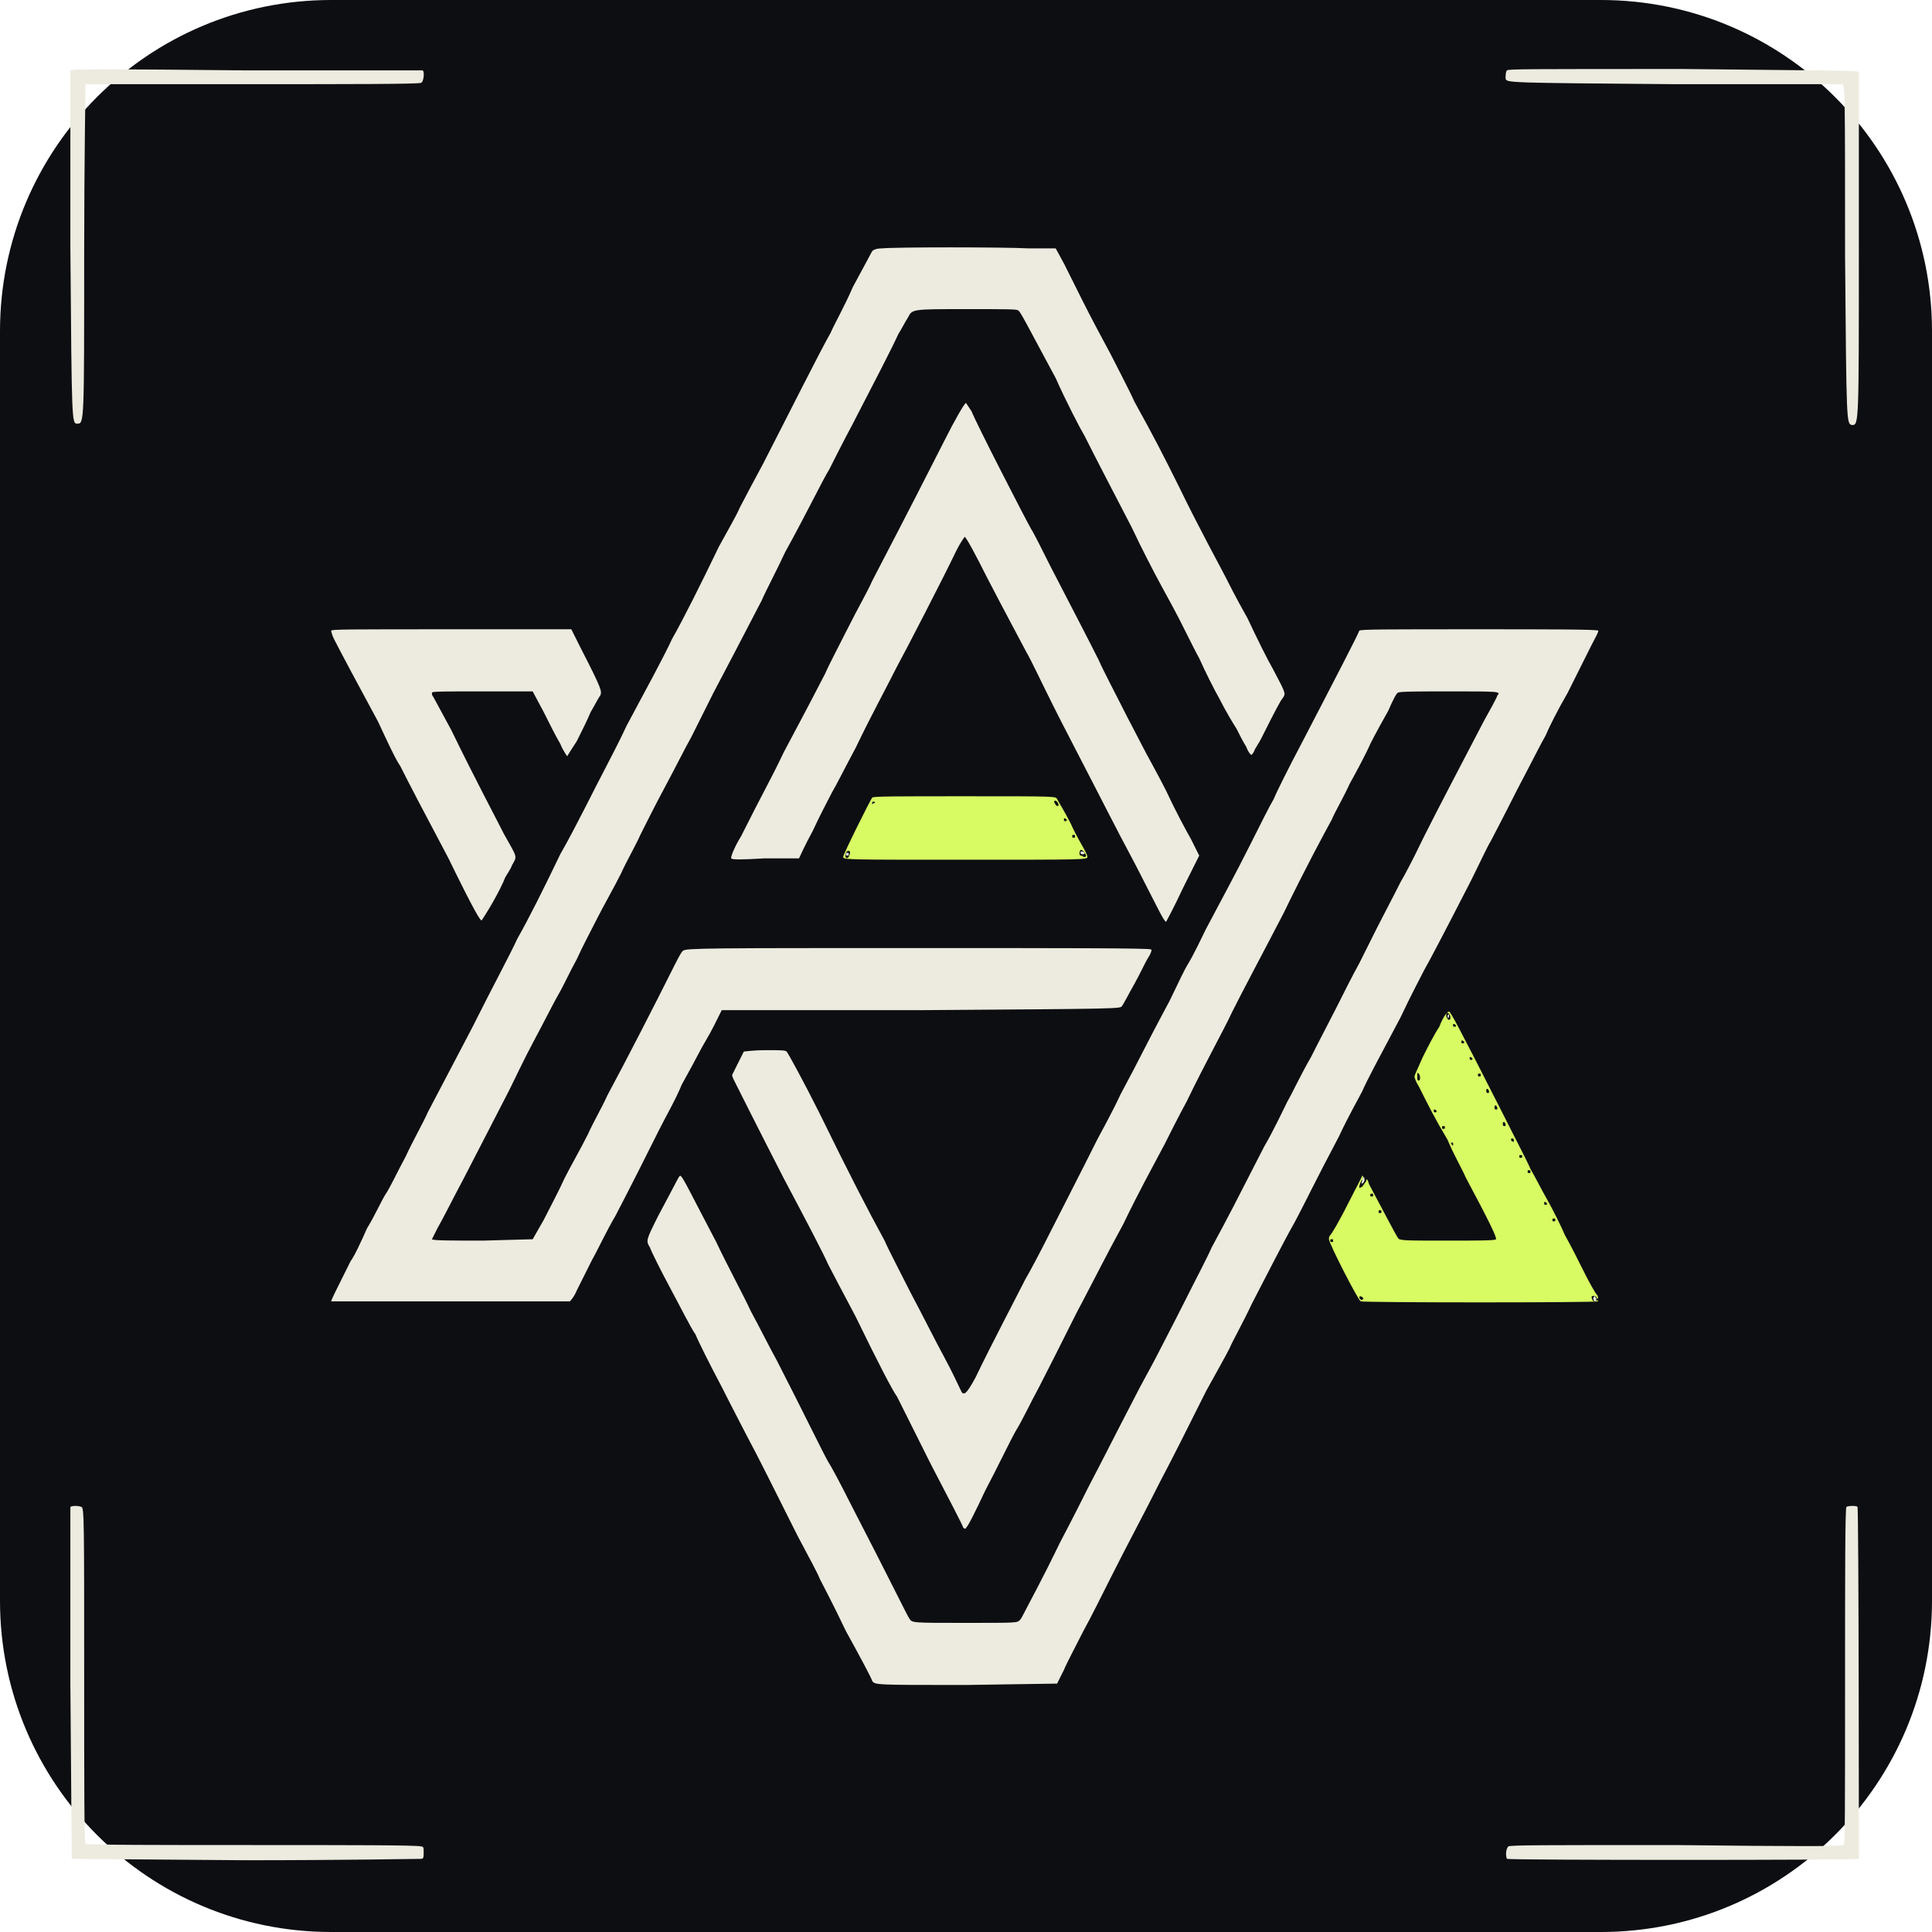
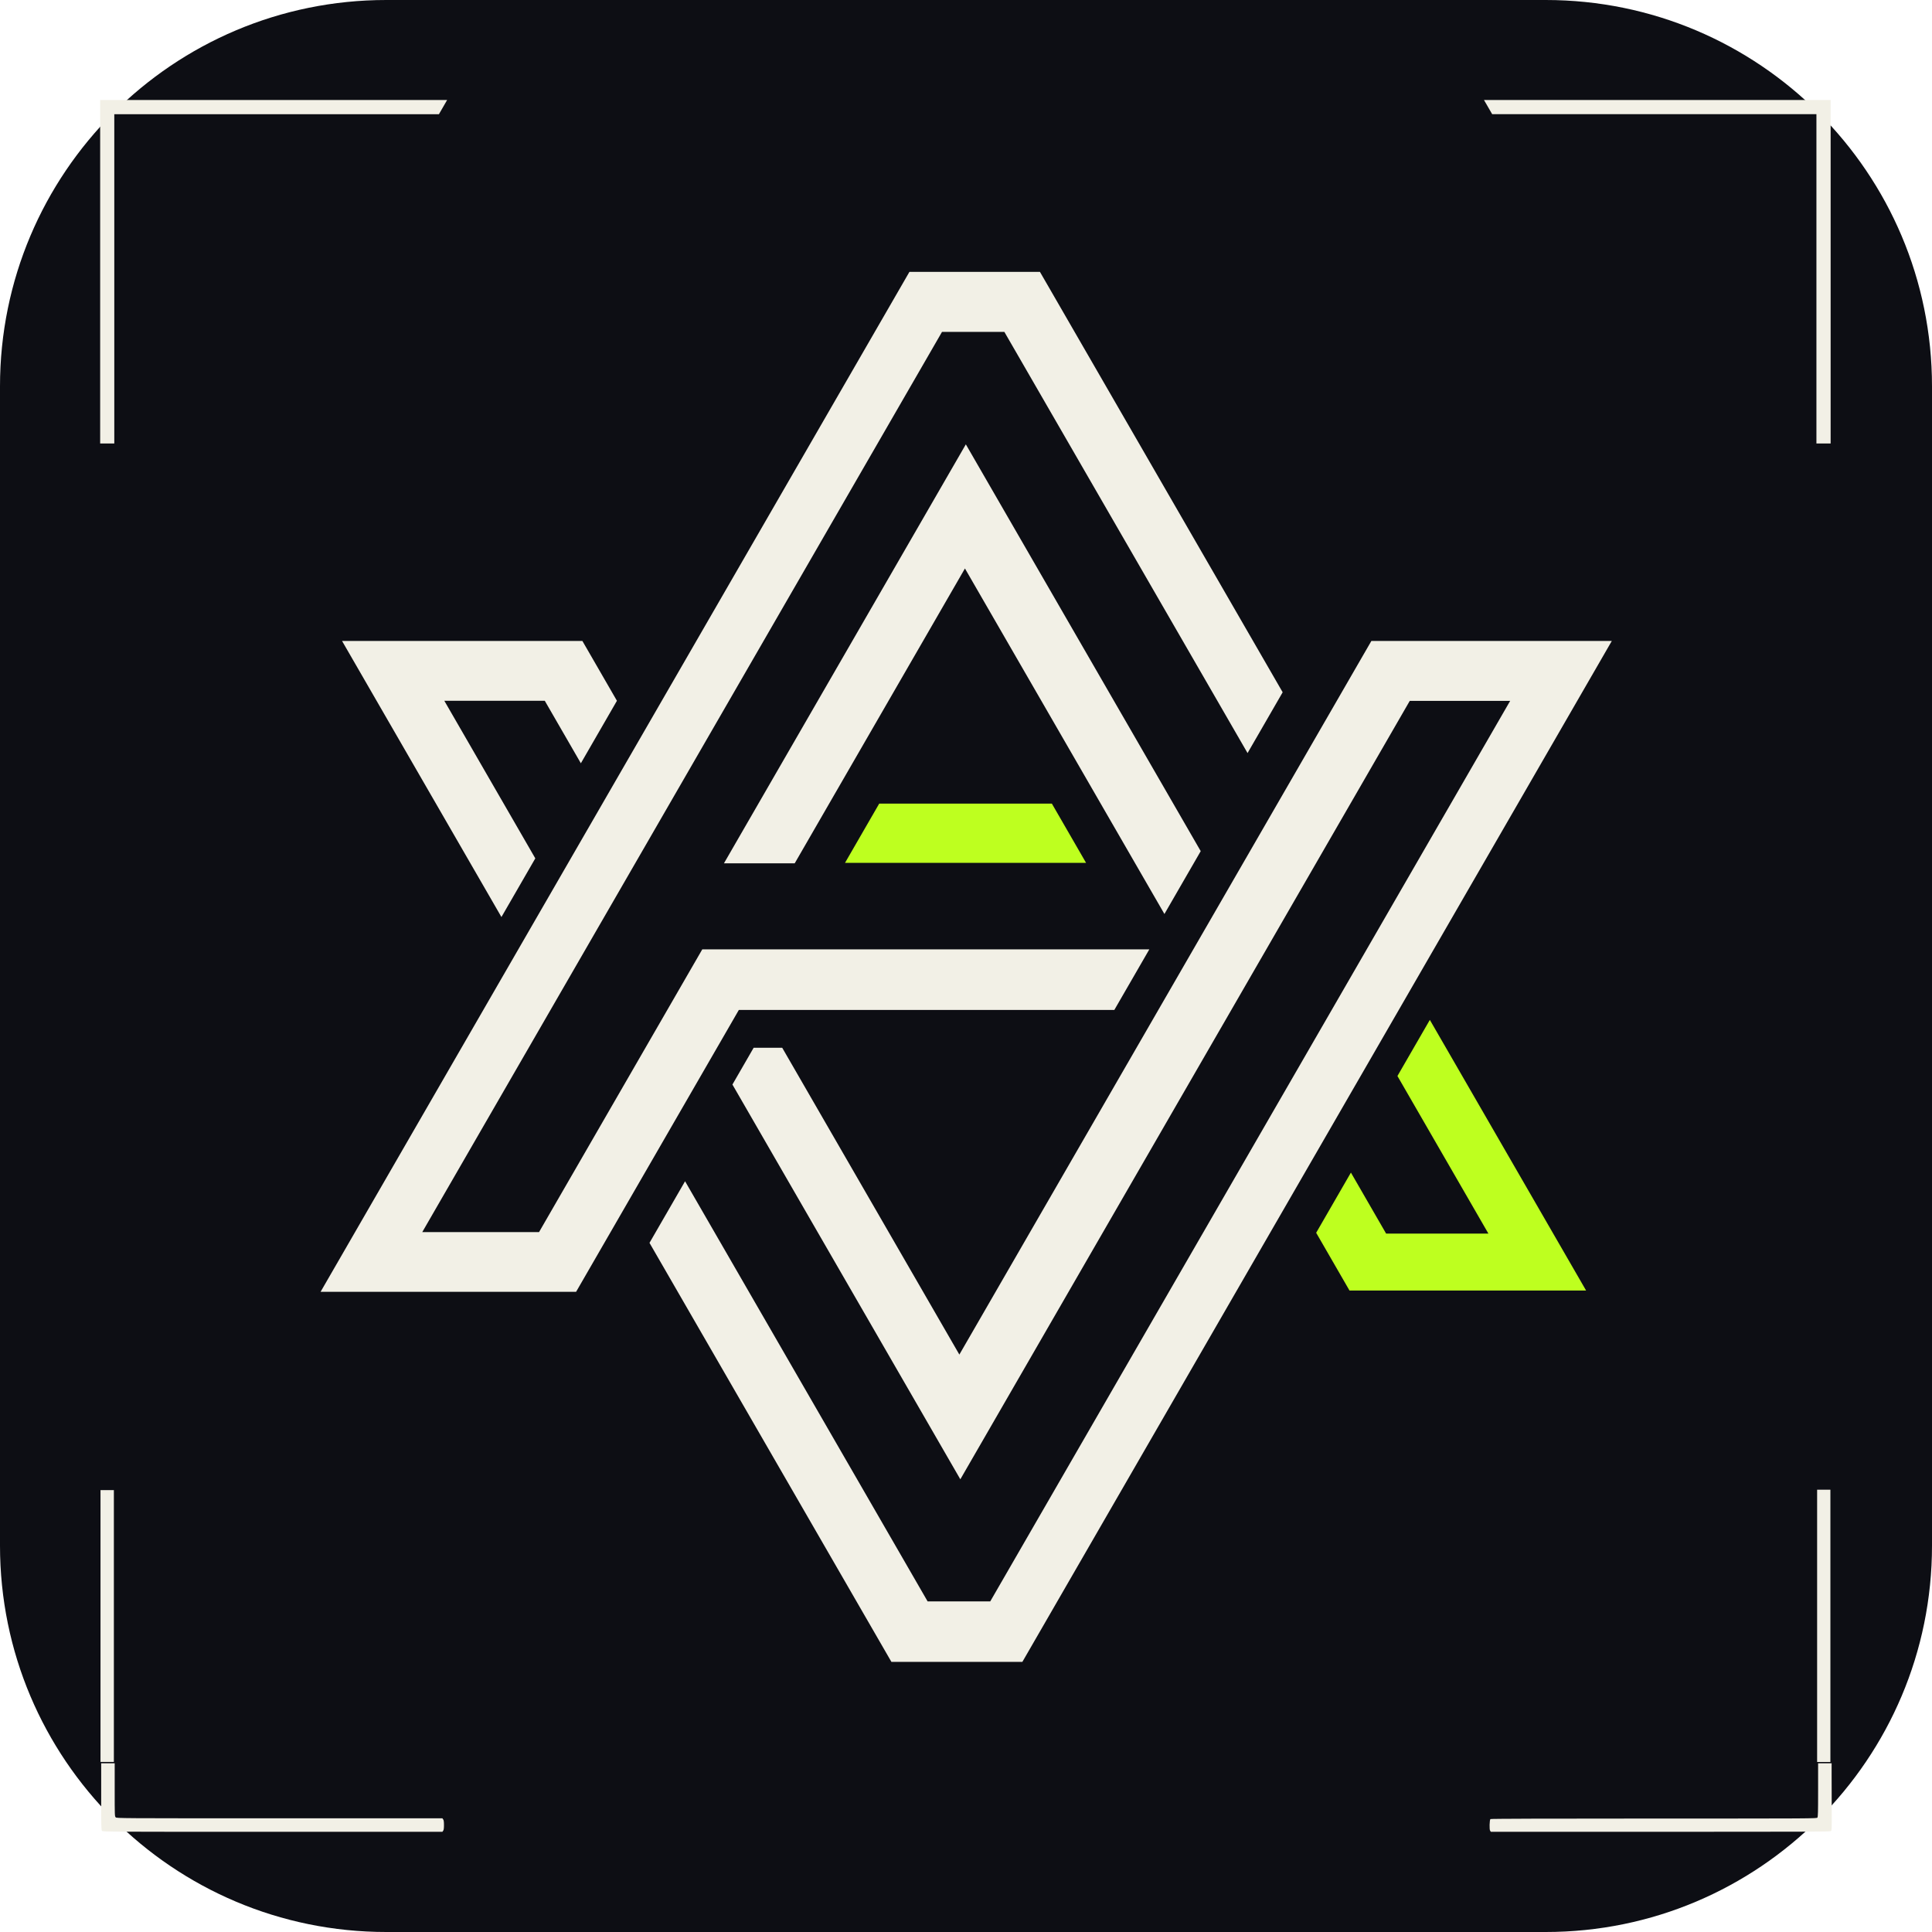
- <svg xmlns="http://www.w3.org/2000/svg" viewBox="198 138 1400 1400" width="100%" height="100%">
-   <rect x="198" y="138" width="1400" height="1400" rx="240" fill="#0D0E12" />
-   <g transform="translate(0, 1602) scale(1, -1)">
-     <g fill="#EDEBDF">
-       <path d="M249 1413 c0 -1 0 -59 0 -129 1 -127 1 -127 5 -127 5 0 5 0 5 123 0 67 1 123 1 123 0 0 54 0 121 0 66 0 122 0 122 1 2 0 3 9 1 9 -1 0 -58 0 -128 0 -96 1 -126 1 -127 0z" />
-       <path d="M1290 1413 c-1 -1 -1 -4 -1 -6 1 -3 1 -3 122 -4 66 0 121 0 122 0 2 -1 2 -8 2 -124 1 -122 1 -122 5 -123 5 0 5 0 5 128 0 70 0 128 0 128 -1 1 -40 1 -127 2 -113 0 -127 0 -128 -1z" />
-       <path d="M837 1284 c-4 0 -6 -1 -7 -2 -1 -2 -7 -13 -14 -26 -6 -14 -14 -28 -16 -33 -8 -14 -30 -58 -49 -95 -7 -13 -15 -28 -17 -32 -2 -5 -9 -17 -15 -28 -13 -27 -26 -53 -34 -67 -6 -13 -18 -35 -33 -63 -5 -11 -12 -24 -15 -30 -8 -15 -21 -42 -33 -63 -12 -25 -23 -47 -31 -61 -6 -13 -17 -33 -33 -65 -11 -21 -21 -40 -32 -61 -3 -7 -11 -21 -16 -32 -6 -11 -12 -24 -15 -28 -3 -5 -8 -16 -13 -24 -4 -9 -9 -20 -12 -24 -11 -22 -14 -28 -14 -29 1 0 130 0 173 0 0 0 3 3 5 8 2 4 7 14 11 22 4 7 11 22 17 32 13 25 23 45 32 63 4 8 12 22 16 32 5 9 11 20 13 24 2 4 7 12 10 18 l6 12 144 0 c145 1 145 1 146 3 1 1 5 9 9 16 4 7 8 16 10 19 2 3 3 6 2 6 0 1 -66 1 -169 1 -149 0 -169 0 -170 -2 -1 0 -5 -8 -9 -16 -11 -22 -32 -63 -46 -89 -3 -7 -10 -19 -14 -28 -5 -10 -13 -24 -17 -32 -4 -9 -11 -22 -15 -30 l-8 -14 -36 -1 c-21 0 -37 0 -37 1 0 0 2 4 4 8 3 5 11 21 19 36 13 25 19 37 33 64 3 6 11 23 18 36 7 13 15 29 18 34 3 5 8 16 13 25 4 9 11 22 15 30 4 8 12 22 17 32 4 9 11 21 14 28 3 6 11 22 18 35 7 13 15 29 19 36 3 6 10 20 16 32 10 19 20 38 35 67 3 7 11 22 17 35 15 27 27 52 32 60 2 4 9 18 17 33 15 29 28 54 33 65 2 3 5 9 7 12 3 6 3 6 41 6 32 0 38 0 39 -1 2 -2 5 -8 27 -49 8 -18 18 -37 21 -42 9 -18 19 -37 34 -66 8 -17 16 -32 17 -34 1 -2 7 -13 13 -24 6 -11 14 -28 19 -37 4 -9 11 -23 15 -30 4 -8 10 -18 12 -21 2 -4 5 -10 7 -13 1 -3 3 -6 4 -6 0 0 1 1 2 3 0 1 3 5 5 9 4 8 10 20 14 27 4 6 5 3 -6 24 -3 5 -11 21 -18 36 -8 14 -15 28 -16 30 -3 6 -19 35 -34 66 -11 22 -17 34 -32 61 -3 7 -11 22 -17 34 -6 11 -15 28 -20 38 -5 10 -11 22 -14 28 l-6 11 -19 0 c-19 1 -98 1 -107 0z" />
-       <path d="M882 1144 c-30 -59 -37 -72 -52 -101 -3 -7 -11 -21 -17 -33 -6 -12 -14 -27 -17 -34 -16 -31 -20 -38 -30 -57 -10 -21 -15 -29 -31 -61 -5 -8 -8 -16 -7 -16 0 -1 8 -1 24 0 14 0 25 0 25 0 0 0 4 9 10 20 5 11 12 24 14 28 3 5 10 19 17 32 12 25 22 43 30 59 5 9 34 65 43 84 3 6 6 10 6 10 1 0 8 -13 16 -29 14 -27 19 -36 29 -55 3 -5 11 -22 19 -38 8 -16 17 -33 20 -39 12 -23 25 -49 40 -77 17 -33 20 -40 22 -41 0 0 6 11 12 24 l12 24 -6 12 c-4 7 -12 22 -18 35 -6 12 -14 26 -17 32 -3 6 -10 19 -15 29 -5 10 -13 25 -17 34 -8 16 -18 35 -35 68 -6 12 -12 24 -14 27 -5 9 -39 75 -43 85 -2 3 -4 6 -4 6 -1 0 -8 -12 -16 -28z" />
-       <path d="M438 1007 c0 -1 1 -4 2 -6 4 -8 19 -36 32 -60 6 -13 13 -28 16 -32 6 -12 18 -35 35 -67 19 -39 23 -45 24 -45 0 0 4 6 8 13 4 7 8 15 9 18 1 2 4 6 5 9 4 7 4 5 -6 23 -5 10 -21 40 -38 75 -7 13 -13 24 -13 24 -1 1 -1 2 -1 3 0 1 7 1 37 1 l36 0 8 -15 c4 -8 9 -18 12 -23 2 -5 5 -9 5 -9 0 0 3 5 7 11 3 6 8 16 10 21 3 5 6 11 7 12 1 3 2 3 -14 34 l-7 14 -87 0 c-73 0 -87 0 -87 -1z" />
-       <path d="M1183 1007 c-1 -3 -16 -32 -42 -82 -9 -17 -18 -35 -20 -40 -3 -5 -10 -19 -16 -31 -12 -24 -23 -44 -33 -63 -3 -6 -9 -19 -14 -27 -5 -9 -11 -23 -15 -30 -14 -26 -19 -37 -33 -63 -7 -15 -15 -29 -17 -33 -3 -6 -11 -22 -34 -67 -7 -14 -15 -29 -18 -34 -5 -10 -26 -50 -36 -71 -7 -13 -9 -14 -11 -9 -1 2 -6 13 -12 24 -6 11 -16 31 -24 46 -7 14 -16 31 -19 38 -12 22 -25 47 -47 92 -12 24 -23 44 -24 45 -1 1 -4 1 -15 1 -10 0 -15 -1 -16 -1 -1 -2 -6 -12 -8 -16 -1 -1 0 -3 1 -5 2 -4 16 -32 36 -71 17 -32 29 -55 32 -62 2 -4 11 -21 20 -38 17 -35 27 -54 30 -58 1 -2 12 -24 24 -48 13 -25 24 -46 24 -47 1 -1 2 -1 2 0 1 0 7 12 14 27 8 15 17 34 22 43 5 8 12 23 17 32 17 33 26 52 31 61 10 19 19 37 30 57 11 23 21 41 30 58 3 6 10 20 16 31 14 29 26 50 33 65 8 16 23 44 37 71 16 33 29 57 35 68 2 5 9 17 13 26 5 9 12 22 15 29 3 6 9 17 13 24 3 7 6 13 7 13 0 1 17 1 37 1 36 0 38 0 35 -3 0 -1 -5 -10 -10 -19 -13 -25 -33 -63 -43 -83 -3 -6 -10 -21 -17 -33 -6 -12 -14 -27 -17 -33 -3 -6 -9 -18 -13 -26 -5 -9 -12 -23 -16 -31 -4 -8 -13 -25 -19 -37 -7 -12 -14 -27 -17 -32 -3 -6 -10 -21 -17 -33 -21 -41 -25 -49 -38 -73 -3 -7 -12 -24 -20 -40 -8 -16 -17 -33 -20 -39 -3 -6 -11 -20 -17 -32 -12 -23 -22 -43 -32 -62 -3 -6 -12 -24 -21 -41 -13 -27 -23 -45 -26 -51 -1 -2 -2 -4 -3 -5 -2 -2 -2 -2 -40 -2 -38 0 -38 0 -40 3 -2 3 -13 26 -43 84 -7 14 -14 27 -16 30 -3 5 -18 36 -37 73 -5 9 -13 25 -19 36 -5 11 -17 33 -25 50 -20 38 -24 47 -26 48 -1 0 -1 -1 -16 -29 -9 -18 -9 -18 -6 -23 1 -3 8 -17 15 -30 7 -13 15 -29 18 -33 2 -5 11 -23 19 -38 8 -16 17 -33 19 -37 6 -11 20 -39 36 -71 8 -15 15 -28 16 -31 1 -2 10 -19 19 -38 10 -18 19 -35 19 -36 2 -3 2 -3 68 -3 l66 1 5 10 c2 5 9 18 14 28 5 9 14 27 20 39 11 22 24 46 36 70 9 17 19 37 33 65 6 11 14 25 17 31 2 5 10 19 16 32 12 23 23 45 31 59 6 11 15 30 32 62 7 15 15 29 17 33 4 9 11 22 28 54 7 15 15 30 17 34 4 7 14 26 34 65 6 12 12 25 14 28 1 2 10 19 19 37 9 17 18 35 21 40 2 5 9 19 16 31 6 12 14 28 17 34 3 6 6 11 5 11 0 1 -39 1 -86 1 -68 0 -86 0 -87 -1z" />
-       <path d="M981 846 c0 -1 1 -1 2 -1 0 0 1 0 1 1 -1 1 -2 1 -2 1 -1 0 -1 0 -1 -1z" />
-       <path d="M811 845 c0 -1 0 -1 1 -1 1 0 1 0 1 1 0 1 0 1 -1 1 -1 0 -1 0 -1 -1z" />
-       <path d="M1247 727 c0 -1 0 -1 1 0 0 1 0 1 0 2 -1 0 -1 -1 -1 -2z" />
-       <path d="M1185 608 c-1 -2 0 -2 1 -1 1 1 1 4 0 4 0 0 -1 -1 -1 -3z" />
-       <path d="M1353 524 c-1 -1 0 -3 1 -3 1 0 1 3 0 3 0 1 -1 1 -1 0z" />
-       <path d="M249 372 c0 -1 0 -59 0 -129 l1 -126 126 -1 c69 0 126 1 127 1 2 0 2 1 2 5 0 3 0 4 -2 4 -1 1 -56 1 -122 1 -66 0 -120 0 -121 1 -1 0 -1 42 -1 122 0 110 0 122 -2 122 -2 1 -7 1 -8 0z" />
-       <path d="M1536 372 c-1 0 -1 -55 -1 -122 0 -101 0 -122 -1 -123 -1 -1 -34 -1 -122 0 -95 0 -120 0 -121 -1 -2 -2 -2 -7 -1 -9 2 -1 254 -1 255 0 0 1 0 254 -1 255 0 1 -7 1 -8 0z" />
-     </g>
-     <g fill="#D8FA63">
-       <path d="M830 886 c-2 -3 -21 -41 -21 -43 0 -2 3 -2 89 -2 83 0 88 0 88 2 0 1 -1 3 -2 5 -1 2 -6 10 -10 19 -4 8 -9 16 -10 18 -1 2 -1 2 -67 2 -51 0 -66 0 -67 -1z m135 -6 c-1 0 -2 0 -2 1 -2 2 -1 4 1 2 1 -1 1 -2 1 -3z m-133 3 c0 -1 0 -1 -1 -1 -1 -1 -1 -1 -1 0 0 1 0 1 1 1 1 0 1 0 1 0z m139 -13 c0 -1 0 -1 -1 -1 -1 0 -1 0 -1 1 0 1 0 1 0 1 1 0 1 0 2 -1z m6 -12 c0 -1 0 -1 -1 -1 -1 0 -1 0 -1 1 0 1 0 1 1 1 1 0 1 0 1 -1z m8 -14 c0 -1 -1 -1 -2 -1 0 1 -2 1 -2 1 -1 0 -1 3 0 4 1 1 4 -3 4 -4z m-171 2 c0 -1 -1 -2 -1 -3 -2 -2 -3 0 -2 3 1 2 3 2 3 0z" />
-       <path d="M1241 720 c-4 -6 -9 -16 -12 -22 -3 -7 -6 -13 -6 -14 0 -1 1 -4 3 -7 7 -14 12 -24 21 -39 4 -10 11 -22 13 -27 16 -30 23 -44 22 -45 0 -1 -14 -1 -35 -1 -32 0 -35 0 -36 2 -1 1 -14 26 -21 39 -1 4 -2 4 -2 2 -1 -1 -2 -3 -3 -4 -2 -1 -2 -1 -2 0 0 1 1 4 2 5 1 2 1 3 0 3 0 -1 -4 -8 -8 -16 -9 -18 -14 -26 -15 -27 -1 -1 -1 -2 -1 -3 0 -3 21 -44 23 -45 3 -1 171 -1 172 0 0 1 -1 1 -2 0 0 0 -2 0 -2 1 -1 2 -1 3 1 3 1 0 2 -1 2 -1 0 -1 0 -1 1 -1 0 1 0 2 -1 3 -1 1 -5 8 -9 16 -4 8 -10 20 -14 27 -3 7 -9 19 -13 26 -4 7 -9 17 -12 22 -2 5 -11 22 -20 40 -33 65 -38 74 -39 74 -1 0 -4 -3 -7 -11z m8 7 c0 -1 0 -2 -1 -2 -1 0 -2 2 -2 3 0 1 0 2 1 2 1 0 2 -2 2 -3z m4 -6 c0 -1 0 -1 -1 -1 -1 0 -1 0 -1 1 0 1 0 1 0 1 1 0 1 0 2 -1z m6 -12 c0 -1 0 -1 -1 -1 -1 0 -1 0 -1 1 0 1 0 1 0 1 1 0 1 0 2 -1z m6 -12 c0 -1 0 -1 -1 -1 -1 0 -1 0 -1 1 0 1 0 1 0 1 1 0 1 0 2 -1z m-38 -14 c0 -1 0 -2 -1 -2 -1 0 -1 1 -1 3 0 3 0 3 1 2 1 -1 1 -2 1 -3z m44 2 c0 -1 0 -1 -1 -1 -1 0 -1 0 -1 1 0 1 0 1 1 1 1 0 1 0 1 -1z m6 -12 c0 -1 0 -1 -1 -1 -1 0 -1 1 -1 2 0 0 0 1 1 1 1 -1 1 -2 1 -2z m6 -12 c0 -1 0 -1 -1 -1 -1 0 -1 1 -1 2 0 0 0 1 1 1 1 -1 1 -2 1 -2z m-44 -2 c0 -1 0 -1 -1 -1 -1 0 -1 0 -1 1 0 1 0 1 0 1 1 0 1 0 2 -1z m50 -10 c0 -1 0 -1 -1 -1 -1 0 -1 1 -1 2 0 0 0 1 1 1 1 -1 1 -2 1 -2z m-44 -2 c0 -1 0 -1 -1 -1 -1 0 -1 0 -1 1 0 1 0 1 1 1 1 0 1 0 1 -1z m50 -10 c0 0 0 -1 -1 0 -1 0 -1 1 -1 1 0 1 0 1 1 1 1 0 1 -1 1 -2z m-44 -2 c0 -1 0 -1 0 -1 -1 0 -1 0 -1 1 -1 1 -1 1 0 1 1 0 1 0 1 -1z m50 -9 c0 -1 0 -1 -1 -1 -1 0 -1 0 -1 1 0 1 0 1 1 1 1 0 1 0 1 -1z m6 -11 c0 -1 0 -1 -1 -1 -1 0 -1 0 -1 1 0 1 0 1 1 1 1 0 1 0 1 -1z m-114 -17 c0 -1 0 -1 -1 -1 -1 0 -1 0 -1 1 0 1 0 1 1 1 1 0 1 0 1 -1z m126 -6 c0 -1 0 -1 -1 -1 -1 0 -1 0 -1 1 0 1 0 1 0 1 1 0 1 0 2 -1z m-120 -6 c0 -1 0 -1 -1 -1 -1 0 -1 0 -1 1 0 1 0 1 1 1 1 0 1 0 1 -1z m126 -6 c0 -1 0 -1 -1 -1 -1 0 -1 0 -1 1 0 1 0 1 1 1 1 0 1 0 1 -1z m-161 -15 c0 -1 0 -1 -1 -1 -1 0 -1 0 -1 1 0 1 0 1 1 1 1 0 1 0 1 -1z m22 -42 c0 0 -1 -1 -1 -1 -1 0 -2 1 -2 2 0 1 2 1 3 -1z" />
-     </g>
-   </g>
+ <svg xmlns="http://www.w3.org/2000/svg" viewBox="541.2 379.1 965.2 965.2">
+   <rect x="541.2" y="379.1" width="965.2" height="965.2" rx="193" fill="#0D0E14" />
+   <path fill="#F2F0E6" fill-rule="evenodd" d="M591.24,600.67L591.24,429.06L764.58,429.06L760.48,436.16L598.30,436.16L598.30,600.67ZM1455.76,600.67L1448.66,600.67L1448.66,436.14L1286.67,436.14L1282.58,429.07L1455.76,429.07ZM701.36,1024.47L995.54,514.92L1060.74,514.92L1182.00,724.95L1164.46,755.33L1042.96,544.90L1011.82,544.90L752.16,994.63L810.50,994.63L892.05,853.38L1115.39,853.38L1097.91,883.65L910.32,883.65L829.01,1024.47ZM1122.93,835.72L1023.27,663.10L938.22,810.41L902.87,810.41L1023.72,601.09L1141.06,804.32ZM791.71,837.24L712.08,699.31L832.15,699.31L849.41,729.20L831.39,760.42L813.36,729.19L763.17,729.19L808.63,807.93ZM986.53,1209.34L865.68,1000.02L883.45,969.24L1004.63,1179.14L1035.91,1179.14L1295.66,729.24L1245.50,729.24L1020.97,1118.14L907.11,920.92L917.71,902.56L931.99,902.56L1020.48,1055.83L1226.32,699.31L1346.44,699.31L1051.97,1209.34ZM598.09,1259.34L591.41,1259.34L591.41,1123.55L598.09,1123.55ZM1455.64,1259.35L1449.01,1259.35L1449.01,1123.33L1455.64,1123.33ZM592.16,1293.79C591.79,1293.38 591.75,1291.83 591.75,1276.67L591.75,1260.00L595.12,1260.00L598.50,1260.00L598.50,1273.25C598.50,1286.17 598.51,1286.51 599.00,1287.00C599.50,1287.50 599.83,1287.50 680.86,1287.50L762.22,1287.50L762.61,1288.06C762.89,1288.46 763.00,1289.23 763.00,1290.88C763.00,1292.52 762.89,1293.29 762.61,1293.69L762.22,1294.25L677.40,1294.25C595.54,1294.25 592.56,1294.23 592.16,1293.79ZM1285.64,1293.70C1285.21,1293.09 1285.34,1288.37 1285.79,1287.88C1285.95,1287.71 1313.48,1287.62 1367.41,1287.62C1447.57,1287.62 1448.80,1287.61 1449.15,1287.14C1449.44,1286.74 1449.50,1284.42 1449.50,1273.33L1449.50,1260.00L1452.88,1260.00L1456.25,1260.00L1456.25,1265.06C1456.25,1267.85 1456.27,1275.40 1456.30,1281.84C1456.35,1293.10 1456.34,1293.57 1455.88,1293.90C1455.48,1294.20 1442.68,1294.25 1370.72,1294.25L1286.03,1294.25L1285.64,1293.70Z" />
+   <path fill="#BEFF1F" fill-rule="evenodd" d="M1083.79,810.18L963.35,810.18L980.45,780.56L1066.69,780.56ZM1333.60,1023.84L1215.40,1023.84L1198.74,994.98L1216.10,964.91L1233.69,995.39L1284.79,995.39L1239.34,916.66L1255.53,888.62Z" />
</svg>
